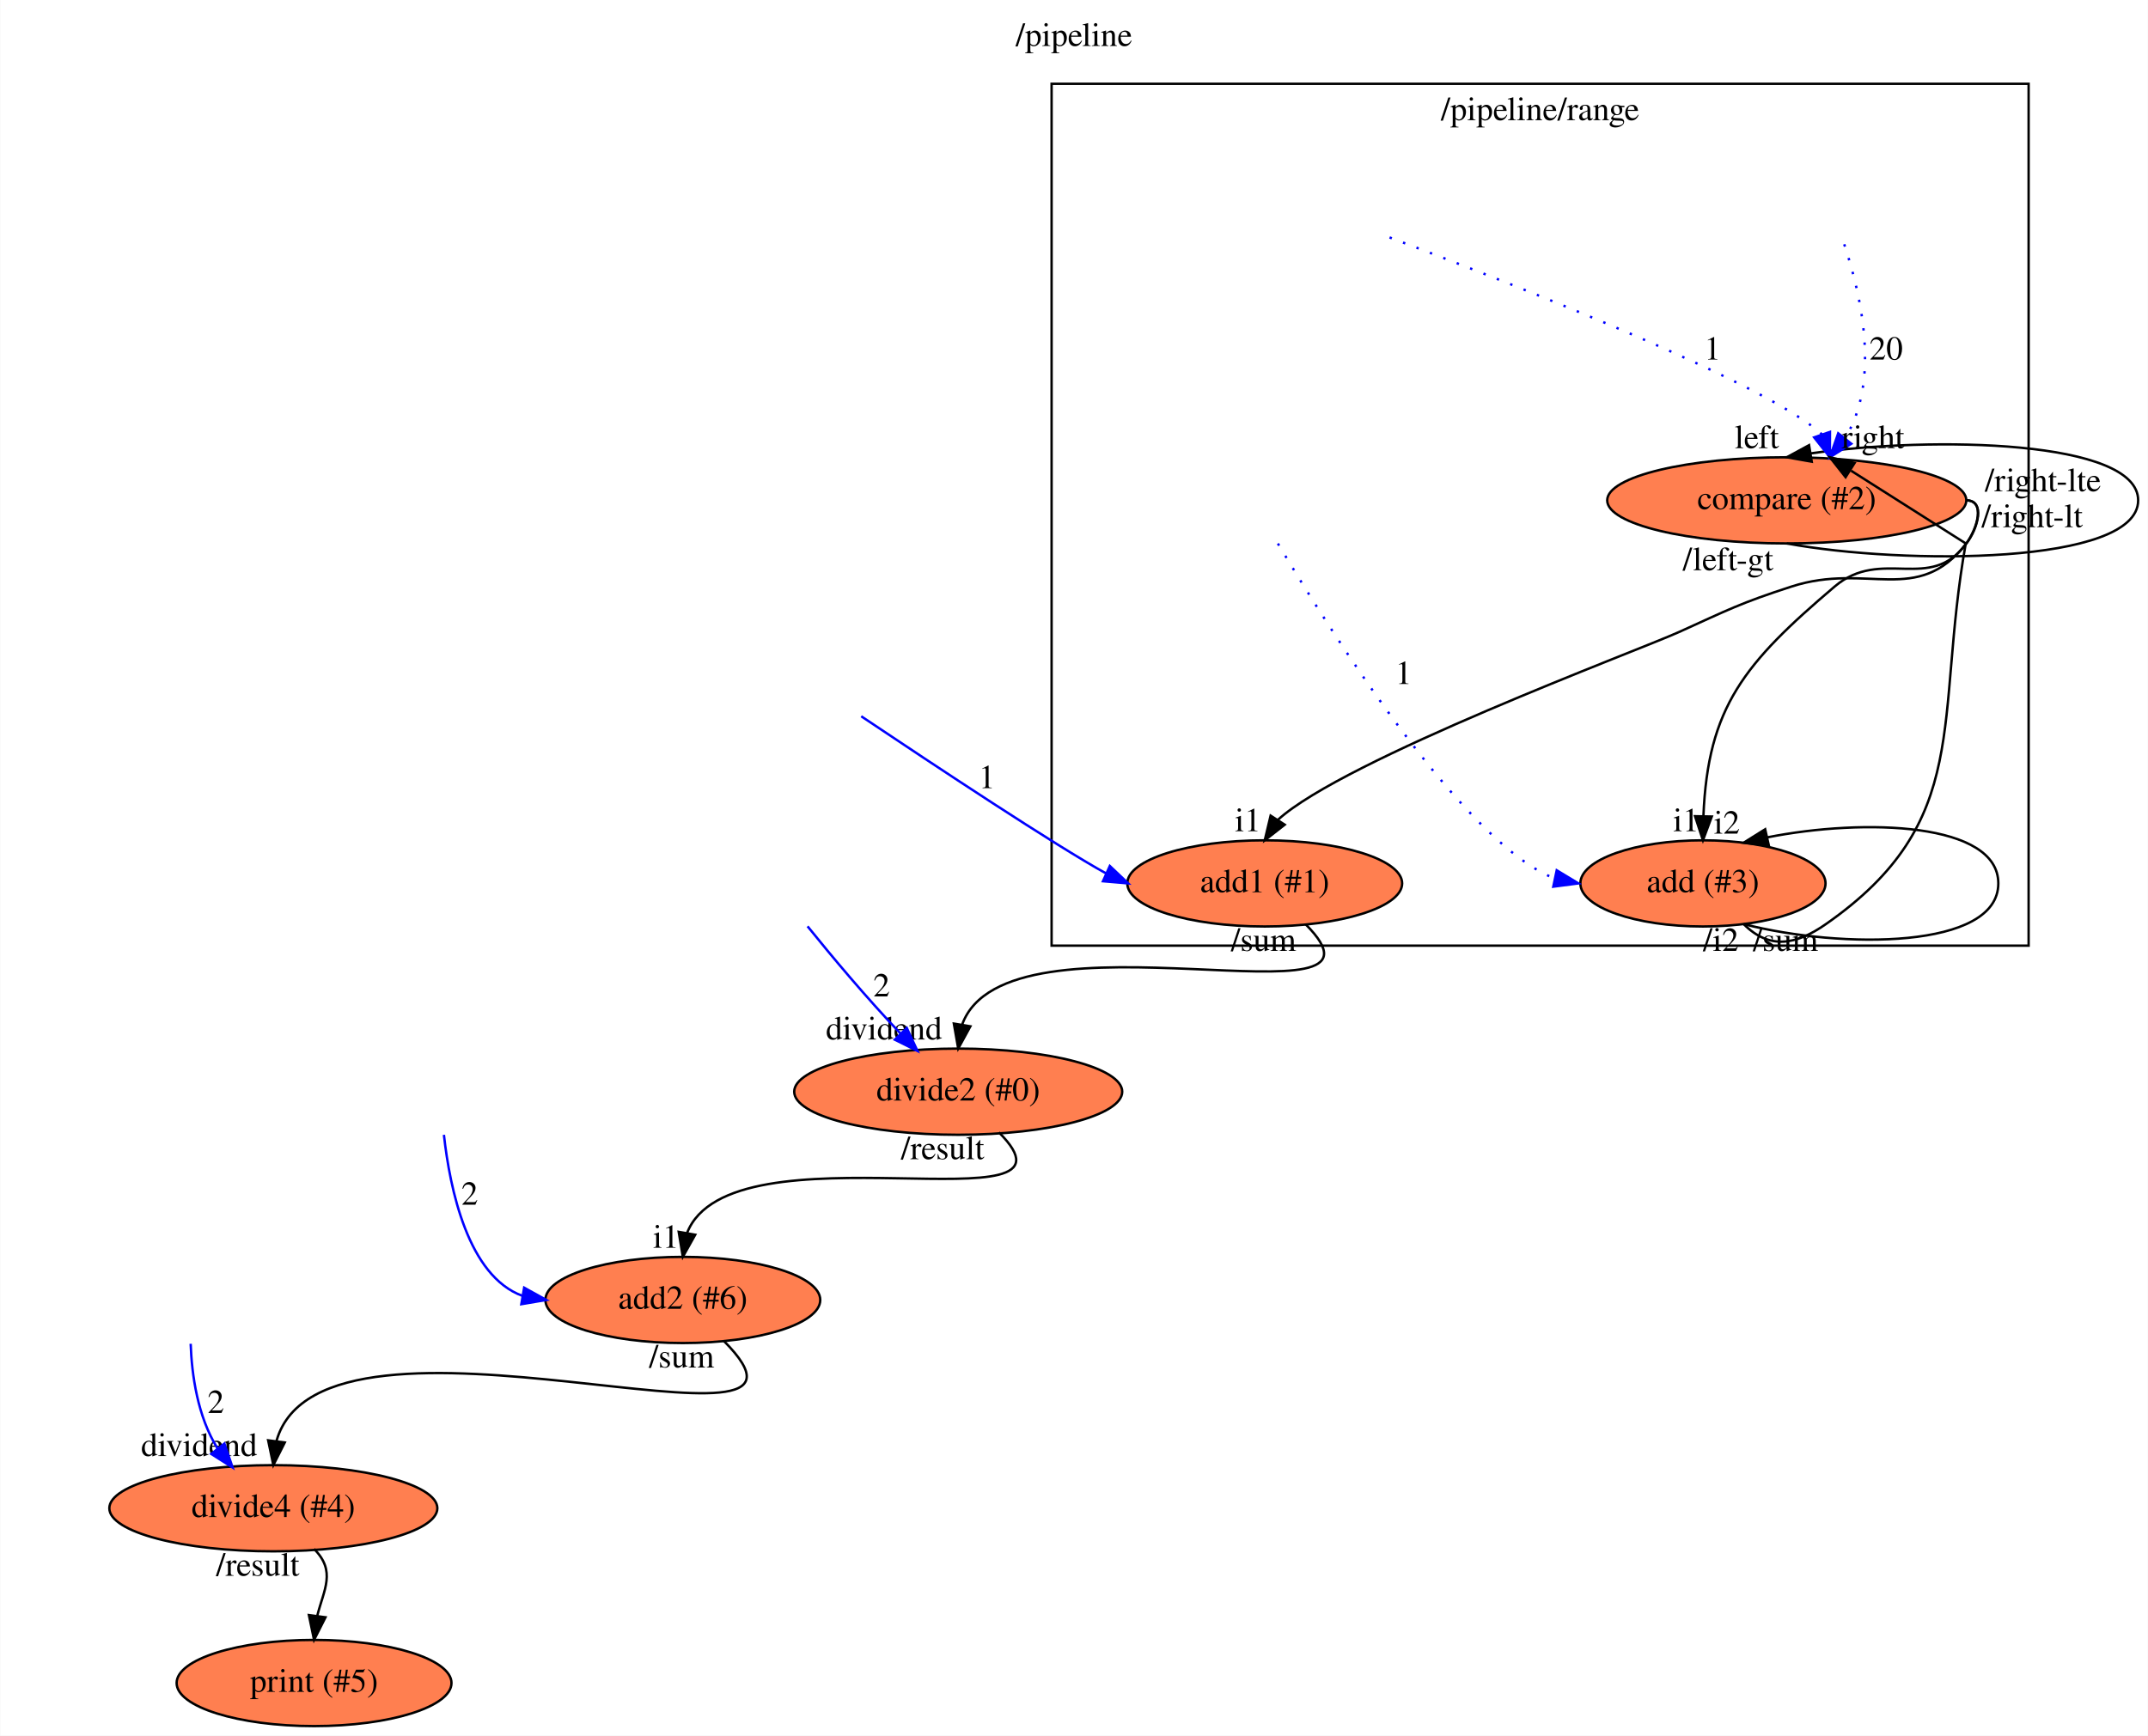
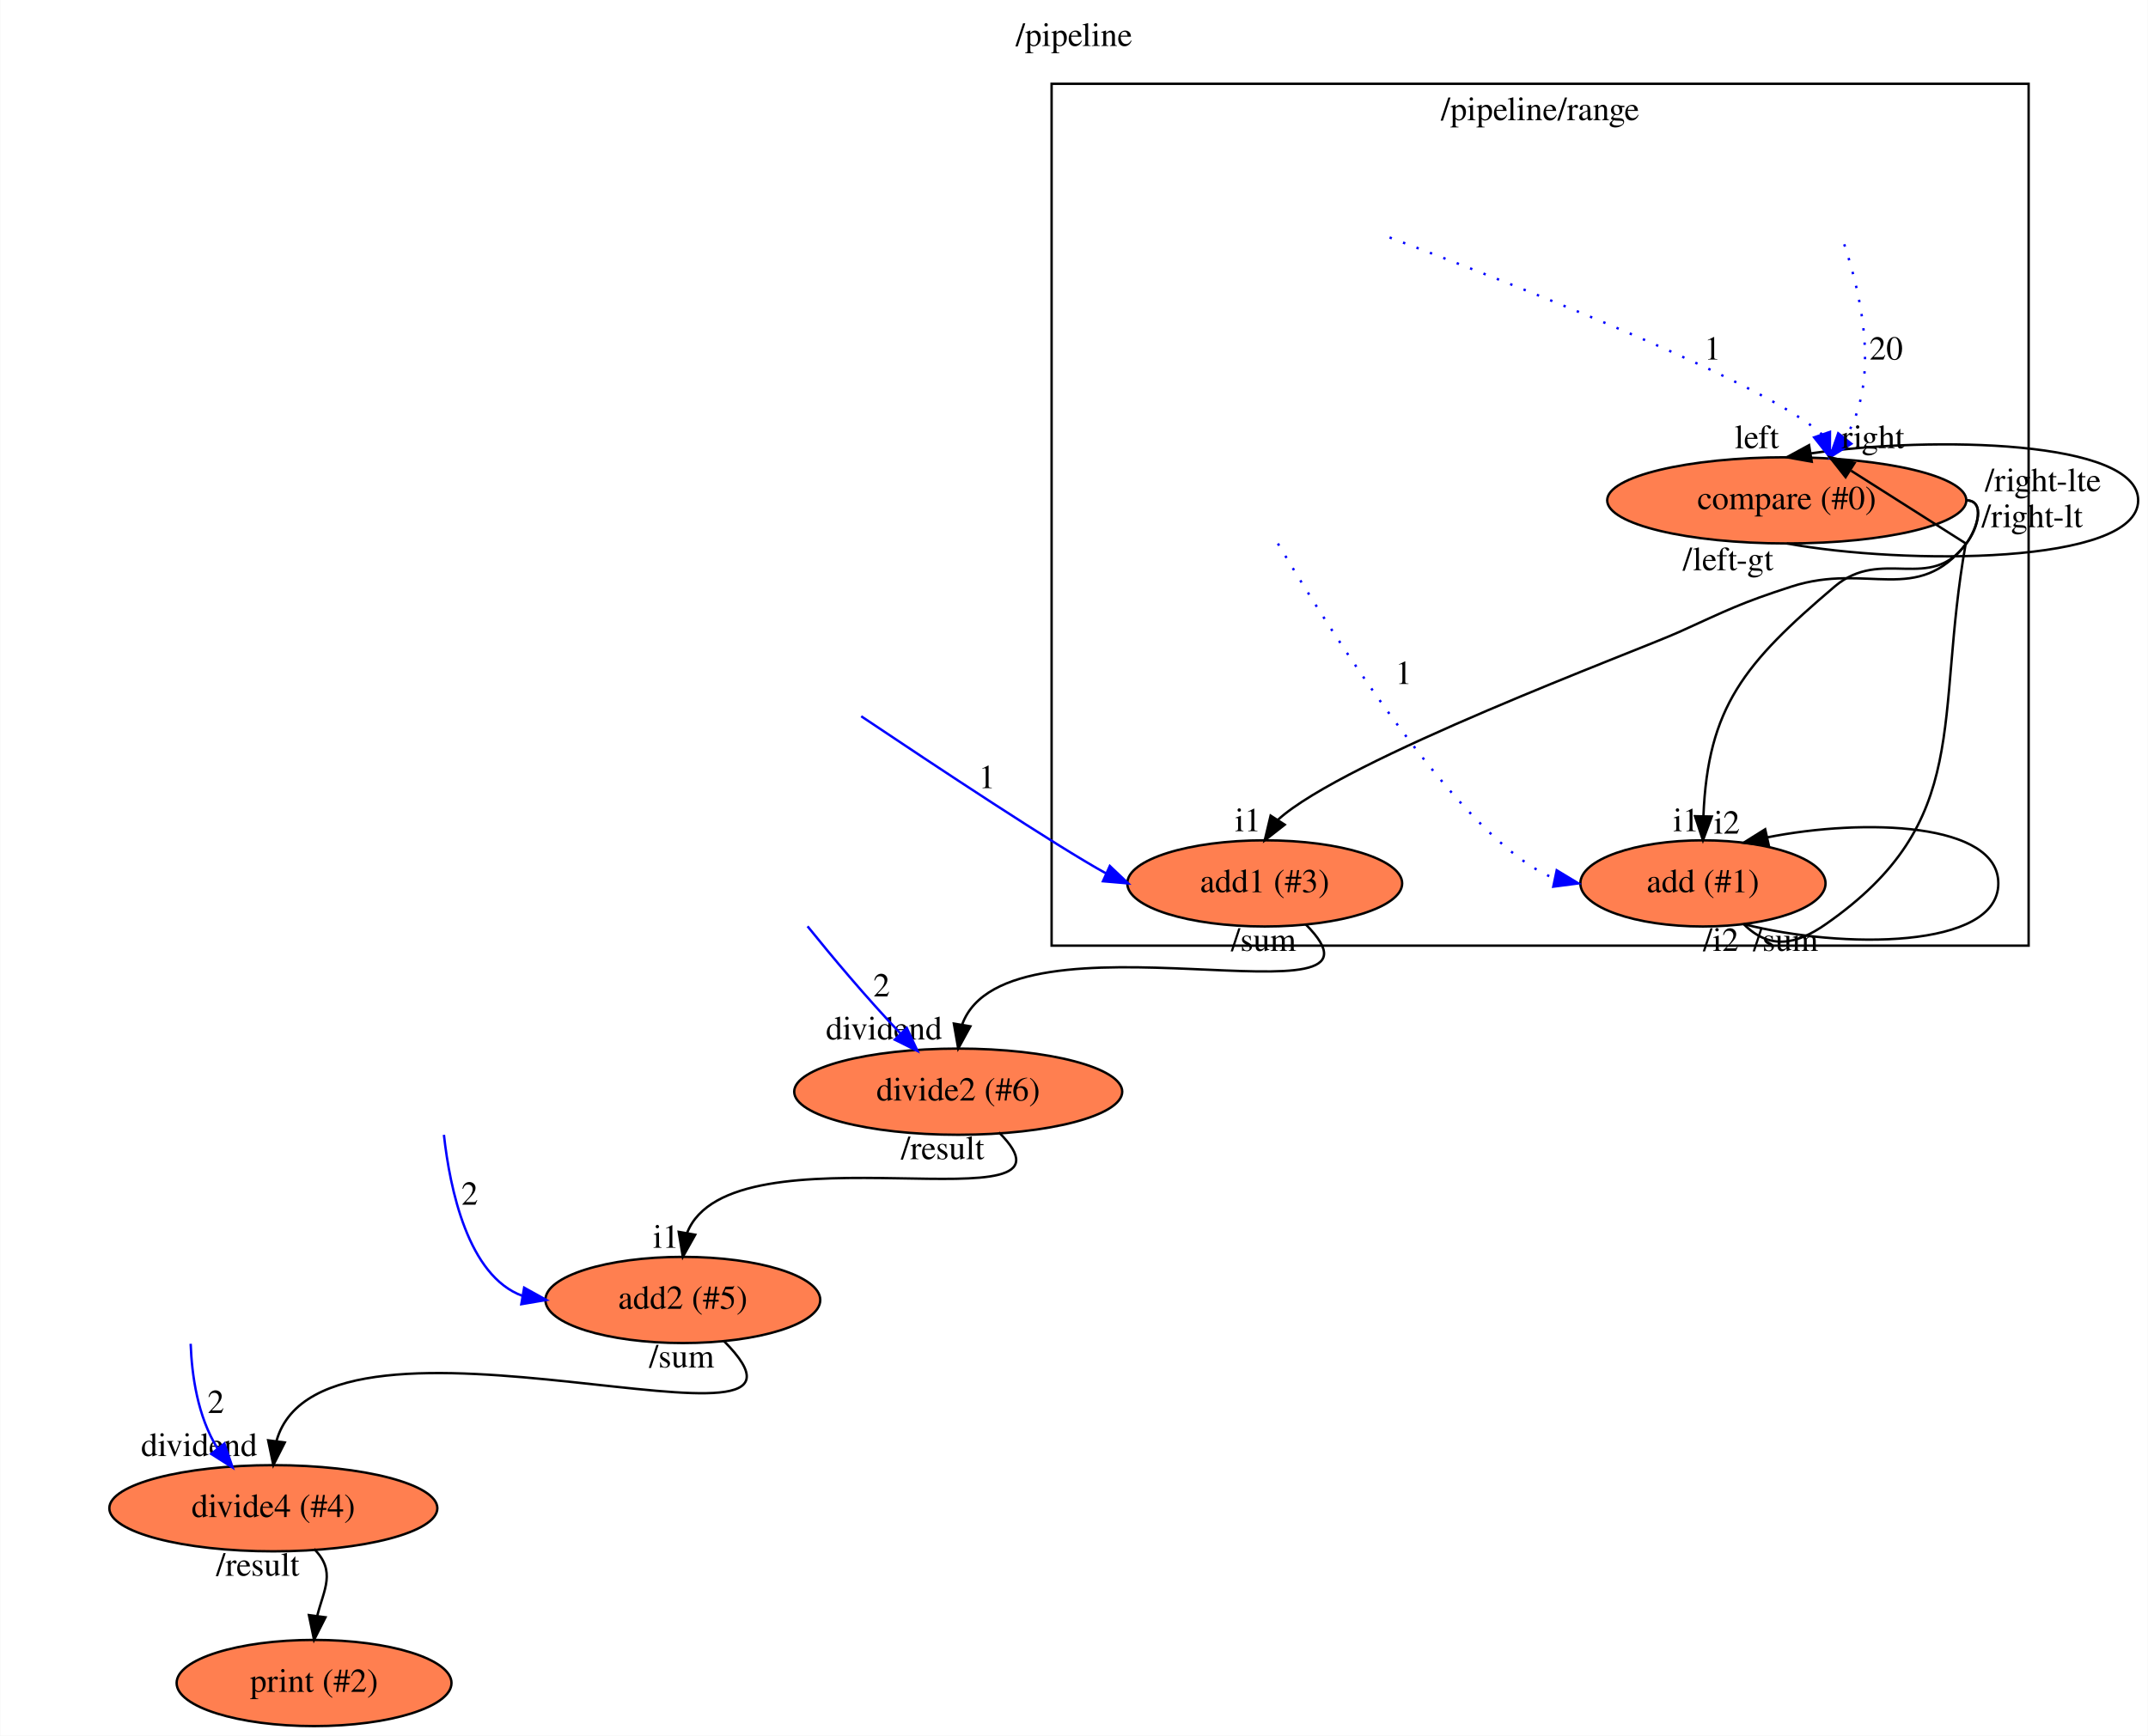
<svg xmlns="http://www.w3.org/2000/svg" xmlns:xlink="http://www.w3.org/1999/xlink" width="897pt" height="725pt" viewBox="0.00 0.00 896.79 725.00">
  <g id="graph0" class="graph" transform="scale(1 1) rotate(0) translate(4 721)">
    <polygon fill="#ffffff" stroke="transparent" points="-4,4 -4,-721 892.787,-721 892.787,4 -4,4" />
    <text text-anchor="middle" x="444.393" y="-701.8" font-family="Times,serif" font-size="14.00" fill="#000000">/pipeline</text>
    <g id="clust1" class="cluster">
      <polygon fill="none" stroke="#000000" points="435.043,-326 435.043,-686 843.043,-686 843.043,-326 435.043,-326" />
      <text text-anchor="middle" x="639.043" y="-670.8" font-family="Times,serif" font-size="14.00" fill="#000000">/pipeline/range</text>
    </g>
    <g id="node1" class="node">
      <g id="a_node1">
-         <a xlink:href="file:///home/travis/build/andrewdavidmackenzie/flow/flowstdlib/control/compare_switch/compare_switch.html" xlink:title="compare (#2)">
+         <a xlink:href="file:///home/travis/build/andrewdavidmackenzie/flow/flowstdlib/control/compare_switch/compare_switch.html" xlink:title="compare (#0)">
          <ellipse fill="#ff7f50" stroke="#000000" cx="742.043" cy="-512" rx="74.987" ry="18" />
-           <text text-anchor="middle" x="742.043" y="-508.3" font-family="Times,serif" font-size="14.00" fill="#000000">compare (#2)</text>
+           <text text-anchor="middle" x="742.043" y="-508.3" font-family="Times,serif" font-size="14.00" fill="#000000">compare (#0)</text>
        </a>
      </g>
    </g>
    <g id="edge4" class="edge">
      <path fill="none" stroke="#000000" d="M742.043,-494C790.958,-485 888.787,-485 888.787,-512 888.787,-537.26 803.162,-538.888 752.072,-531.623" />
      <polygon fill="#000000" stroke="#000000" points="752.474,-528.143 742.043,-530 751.356,-535.053 752.474,-528.143" />
      <text text-anchor="middle" x="729.543" y="-533.8" font-family="Times,serif" font-size="14.00" fill="#000000">left</text>
      <text text-anchor="middle" x="717.543" y="-482.8" font-family="Times,serif" font-size="14.00" fill="#000000">/left-gt</text>
    </g>
    <g id="node4" class="node">
      <g id="a_node4">
-         <a xlink:href="file:///home/travis/build/andrewdavidmackenzie/flow/flowstdlib/math/add/add.html" xlink:title="add1 (#1)">
+         <a xlink:href="file:///home/travis/build/andrewdavidmackenzie/flow/flowstdlib/math/add/add.html" xlink:title="add1 (#3)">
          <ellipse fill="#ff7f50" stroke="#000000" cx="524.043" cy="-352" rx="57.391" ry="18" />
-           <text text-anchor="middle" x="524.043" y="-348.3" font-family="Times,serif" font-size="14.00" fill="#000000">add1 (#1)</text>
+           <text text-anchor="middle" x="524.043" y="-348.3" font-family="Times,serif" font-size="14.00" fill="#000000">add1 (#3)</text>
        </a>
      </g>
    </g>
    <g id="edge3" class="edge">
      <path fill="none" stroke="#000000" d="M817.043,-512C825.043,-512 821.977,-500.298 817.043,-494 796.436,-467.694 775.836,-486.288 744.043,-476 722.606,-469.063 717.569,-466.291 697.043,-457 679.662,-449.132 557.081,-403.729 529.531,-378.543" />
      <polygon fill="#000000" stroke="#000000" points="532.393,-376.522 524.043,-370 526.504,-380.305 532.393,-376.522" />
      <text text-anchor="middle" x="517.043" y="-373.8" font-family="Times,serif" font-size="14.00" fill="#000000">i1</text>
      <text text-anchor="middle" x="849.043" y="-515.8" font-family="Times,serif" font-size="14.00" fill="#000000">/right-lte</text>
    </g>
    <g id="node5" class="node">
      <g id="a_node5">
-         <a xlink:href="file:///home/travis/build/andrewdavidmackenzie/flow/flowstdlib/math/add/add.html" xlink:title="add (#3)">
+         <a xlink:href="file:///home/travis/build/andrewdavidmackenzie/flow/flowstdlib/math/add/add.html" xlink:title="add (#1)">
          <ellipse fill="#ff7f50" stroke="#000000" cx="707.043" cy="-352" rx="51.191" ry="18" />
-           <text text-anchor="middle" x="707.043" y="-348.3" font-family="Times,serif" font-size="14.00" fill="#000000">add (#3)</text>
+           <text text-anchor="middle" x="707.043" y="-348.3" font-family="Times,serif" font-size="14.00" fill="#000000">add (#1)</text>
        </a>
      </g>
    </g>
    <g id="edge5" class="edge">
      <path fill="none" stroke="#000000" d="M817.043,-512C825.043,-512 821.739,-500.477 817.043,-494 801.947,-473.176 781.645,-492.652 762.043,-476 724.28,-443.919 709.09,-425.61 707.239,-380.132" />
      <polygon fill="#000000" stroke="#000000" points="710.736,-379.93 707.043,-370 703.737,-380.066 710.736,-379.93" />
      <text text-anchor="middle" x="700.043" y="-373.8" font-family="Times,serif" font-size="14.00" fill="#000000">i1</text>
      <text text-anchor="middle" x="844.543" y="-500.8" font-family="Times,serif" font-size="14.00" fill="#000000">/right-lt</text>
    </g>
    <g id="edge1" class="edge">
      <path fill="none" stroke="#0000ff" stroke-dasharray="1,5" d="M766.048,-618.956C773.179,-597.548 781.247,-561.759 766.321,-537.899" />
      <polygon fill="#0000ff" stroke="#0000ff" points="769.005,-535.651 760.043,-530 763.525,-540.006 769.005,-535.651" />
      <text text-anchor="middle" x="783.543" y="-570.8" font-family="Times,serif" font-size="14.00" fill="#000000">20</text>
    </g>
    <g id="edge2" class="edge">
      <path fill="none" stroke="#0000ff" stroke-dasharray="1,5" d="M576.181,-621.819C633.953,-600.039 734.564,-560.273 756.749,-539.533" />
      <polygon fill="#0000ff" stroke="#0000ff" points="760.085,-540.595 760.043,-530 753.469,-538.308 760.085,-540.595" />
      <text text-anchor="middle" x="711.043" y="-570.8" font-family="Times,serif" font-size="14.00" fill="#000000">1</text>
    </g>
    <g id="node8" class="node">
      <g id="a_node8">
-         <a xlink:href="file:///home/travis/build/andrewdavidmackenzie/flow/flowstdlib/math/divide/divide.html" xlink:title="divide2 (#0)">
+         <a xlink:href="file:///home/travis/build/andrewdavidmackenzie/flow/flowstdlib/math/divide/divide.html" xlink:title="divide2 (#6)">
          <ellipse fill="#ff7f50" stroke="#000000" cx="396.043" cy="-265" rx="68.489" ry="18" />
-           <text text-anchor="middle" x="396.043" y="-261.3" font-family="Times,serif" font-size="14.00" fill="#000000">divide2 (#0)</text>
+           <text text-anchor="middle" x="396.043" y="-261.3" font-family="Times,serif" font-size="14.00" fill="#000000">divide2 (#6)</text>
        </a>
      </g>
    </g>
    <g id="edge10" class="edge">
      <path fill="none" stroke="#000000" d="M541.043,-335C586.807,-289.237 416.474,-344.706 397.707,-293.076" />
      <polygon fill="#000000" stroke="#000000" points="401.126,-292.296 396.043,-283 394.22,-293.437 401.126,-292.296" />
      <text text-anchor="middle" x="365.043" y="-286.8" font-family="Times,serif" font-size="14.00" fill="#000000">dividend</text>
      <text text-anchor="middle" x="523.543" y="-323.8" font-family="Times,serif" font-size="14.00" fill="#000000">/sum</text>
    </g>
    <g id="edge8" class="edge">
      <path fill="none" stroke="#000000" d="M724.043,-335C734.837,-324.206 745.872,-326.263 758.389,-335 820.119,-378.09 803.606,-419.881 816.787,-494 816.787,-494 784.869,-514.25 768.909,-524.375" />
      <polygon fill="#000000" stroke="#000000" points="766.612,-521.687 760.043,-530 770.362,-527.598 766.612,-521.687" />
      <text text-anchor="middle" x="778.043" y="-533.8" font-family="Times,serif" font-size="14.00" fill="#000000">right</text>
      <text text-anchor="middle" x="741.543" y="-323.8" font-family="Times,serif" font-size="14.00" fill="#000000">/sum</text>
    </g>
    <g id="edge7" class="edge">
      <path fill="none" stroke="#000000" d="M724.043,-335C765.158,-324.5 830.389,-324.5 830.389,-352 830.389,-377.405 774.717,-379.34 733.819,-371.209" />
      <polygon fill="#000000" stroke="#000000" points="734.569,-367.79 724.043,-369 733.026,-374.618 734.569,-367.79" />
      <text text-anchor="middle" x="717.043" y="-372.8" font-family="Times,serif" font-size="14.00" fill="#000000">i2</text>
      <text text-anchor="middle" x="714.543" y="-323.8" font-family="Times,serif" font-size="14.00" fill="#000000">/i2</text>
    </g>
    <g id="edge6" class="edge">
      <path fill="none" stroke="#0000ff" stroke-dasharray="1,5" d="M529.543,-493.957C552.373,-455.709 607.483,-368.777 644.977,-354.118" />
      <polygon fill="#0000ff" stroke="#0000ff" points="645.978,-357.484 655.043,-352 644.537,-350.634 645.978,-357.484" />
      <text text-anchor="middle" x="582.043" y="-435.3" font-family="Times,serif" font-size="14.00" fill="#000000">1</text>
    </g>
    <g id="edge9" class="edge">
      <path fill="none" stroke="#0000ff" d="M355.538,-421.812C386.416,-401.112 436.901,-367.68 457.904,-356.102" />
      <polygon fill="#0000ff" stroke="#0000ff" points="459.353,-359.288 467.043,-352 456.487,-352.902 459.353,-359.288" />
      <text text-anchor="middle" x="408.043" y="-391.8" font-family="Times,serif" font-size="14.00" fill="#000000">1</text>
    </g>
    <g id="node10" class="node">
      <g id="a_node10">
-         <a xlink:href="file:///home/travis/build/andrewdavidmackenzie/flow/flowstdlib/math/add/add.html" xlink:title="add2 (#6)">
+         <a xlink:href="file:///home/travis/build/andrewdavidmackenzie/flow/flowstdlib/math/add/add.html" xlink:title="add2 (#5)">
          <ellipse fill="#ff7f50" stroke="#000000" cx="281.043" cy="-178" rx="57.391" ry="18" />
-           <text text-anchor="middle" x="281.043" y="-174.3" font-family="Times,serif" font-size="14.00" fill="#000000">add2 (#6)</text>
+           <text text-anchor="middle" x="281.043" y="-174.3" font-family="Times,serif" font-size="14.00" fill="#000000">add2 (#5)</text>
        </a>
      </g>
    </g>
    <g id="edge12" class="edge">
      <path fill="none" stroke="#000000" d="M413.043,-248C455.017,-206.026 300.978,-252.878 282.782,-205.905" />
      <polygon fill="#000000" stroke="#000000" points="286.22,-205.244 281.043,-196 279.325,-206.455 286.22,-205.244" />
      <text text-anchor="middle" x="274.043" y="-199.8" font-family="Times,serif" font-size="14.00" fill="#000000">i1</text>
      <text text-anchor="middle" x="389.543" y="-236.8" font-family="Times,serif" font-size="14.00" fill="#000000">/result</text>
    </g>
    <g id="edge11" class="edge">
      <path fill="none" stroke="#0000ff" d="M333.125,-334.08C343.207,-321.576 357.501,-304.472 371.954,-289.277" />
      <polygon fill="#0000ff" stroke="#0000ff" points="374.572,-291.605 379.043,-282 369.558,-286.72 374.572,-291.605" />
      <text text-anchor="middle" x="364.043" y="-304.8" font-family="Times,serif" font-size="14.00" fill="#000000">2</text>
    </g>
    <g id="node12" class="node">
      <g id="a_node12">
        <a xlink:href="file:///home/travis/build/andrewdavidmackenzie/flow/flowstdlib/math/divide/divide.html" xlink:title="divide4 (#4)">
          <ellipse fill="#ff7f50" stroke="#000000" cx="110.043" cy="-91" rx="68.489" ry="18" />
          <text text-anchor="middle" x="110.043" y="-87.3" font-family="Times,serif" font-size="14.00" fill="#000000">divide4 (#4)</text>
        </a>
      </g>
    </g>
    <g id="edge14" class="edge">
      <path fill="none" stroke="#000000" d="M298.043,-161C356.71,-102.333 130.894,-187.734 111.38,-119.19" />
      <polygon fill="#000000" stroke="#000000" points="114.814,-118.46 110.043,-109 107.873,-119.37 114.814,-118.46" />
      <text text-anchor="middle" x="79.043" y="-112.8" font-family="Times,serif" font-size="14.00" fill="#000000">dividend</text>
      <text text-anchor="middle" x="280.543" y="-149.8" font-family="Times,serif" font-size="14.00" fill="#000000">/sum</text>
    </g>
    <g id="edge13" class="edge">
      <path fill="none" stroke="#0000ff" d="M181.272,-246.974C183.766,-224.477 191.314,-187.946 214.127,-179.693" />
      <polygon fill="#0000ff" stroke="#0000ff" points="214.775,-183.133 224.043,-178 213.597,-176.233 214.775,-183.133" />
      <text text-anchor="middle" x="192.043" y="-217.8" font-family="Times,serif" font-size="14.00" fill="#000000">2</text>
    </g>
    <g id="node14" class="node">
      <g id="a_node14">
-         <a xlink:href="file:///home/travis/build/andrewdavidmackenzie/flow/flowr/src/lib/flowruntime/stdio/stdout.html" xlink:title="print (#5)">
+         <a xlink:href="file:///home/travis/build/andrewdavidmackenzie/flow/flowr/src/lib/flowruntime/stdio/stdout.html" xlink:title="print (#2)">
          <ellipse fill="#ff7f50" stroke="#000000" cx="127.043" cy="-18" rx="57.391" ry="18" />
-           <text text-anchor="middle" x="127.043" y="-14.3" font-family="Times,serif" font-size="14.00" fill="#000000">print (#5)</text>
+           <text text-anchor="middle" x="127.043" y="-14.3" font-family="Times,serif" font-size="14.00" fill="#000000">print (#2)</text>
        </a>
      </g>
    </g>
    <g id="edge16" class="edge">
      <path fill="none" stroke="#000000" d="M127.043,-74C136.373,-64.67 131.125,-57.033 128.383,-46.085" />
      <polygon fill="#000000" stroke="#000000" points="131.829,-45.452 127.043,-36 124.89,-46.374 131.829,-45.452" />
      <text text-anchor="middle" x="103.543" y="-62.8" font-family="Times,serif" font-size="14.00" fill="#000000">/result</text>
    </g>
    <g id="edge15" class="edge">
      <path fill="none" stroke="#0000ff" d="M75.514,-159.694C75.981,-146.731 78.373,-129.354 86.686,-116.06" />
      <polygon fill="#0000ff" stroke="#0000ff" points="89.598,-118.019 93.043,-108 84.102,-113.684 89.598,-118.019" />
      <text text-anchor="middle" x="86.043" y="-130.8" font-family="Times,serif" font-size="14.00" fill="#000000">2</text>
    </g>
  </g>
</svg>
